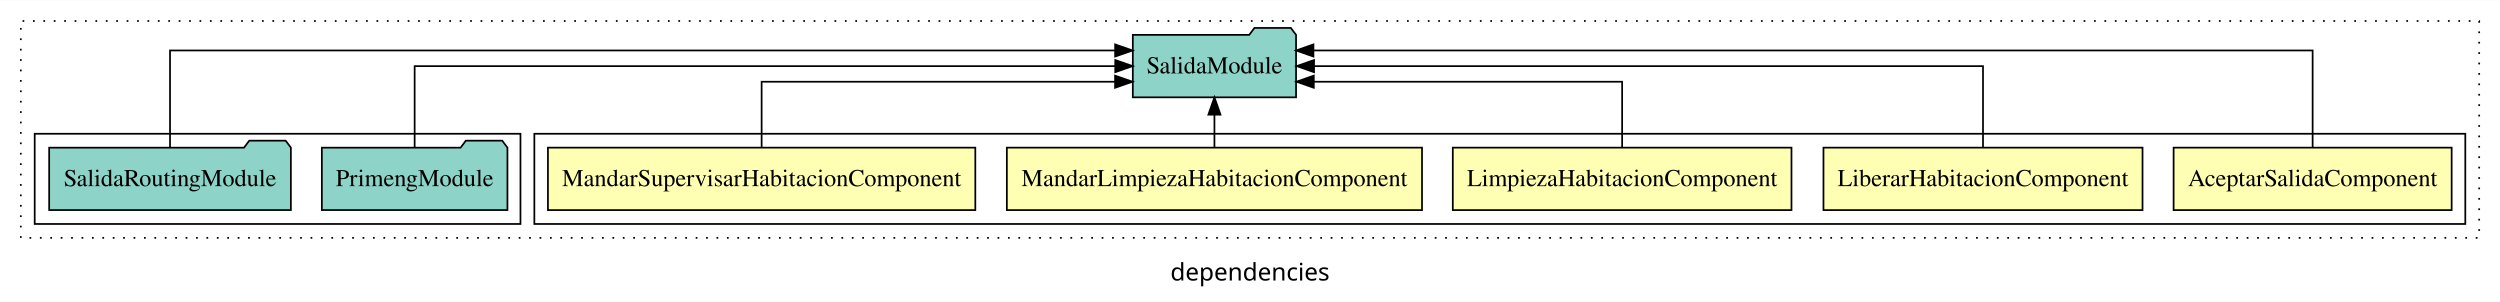
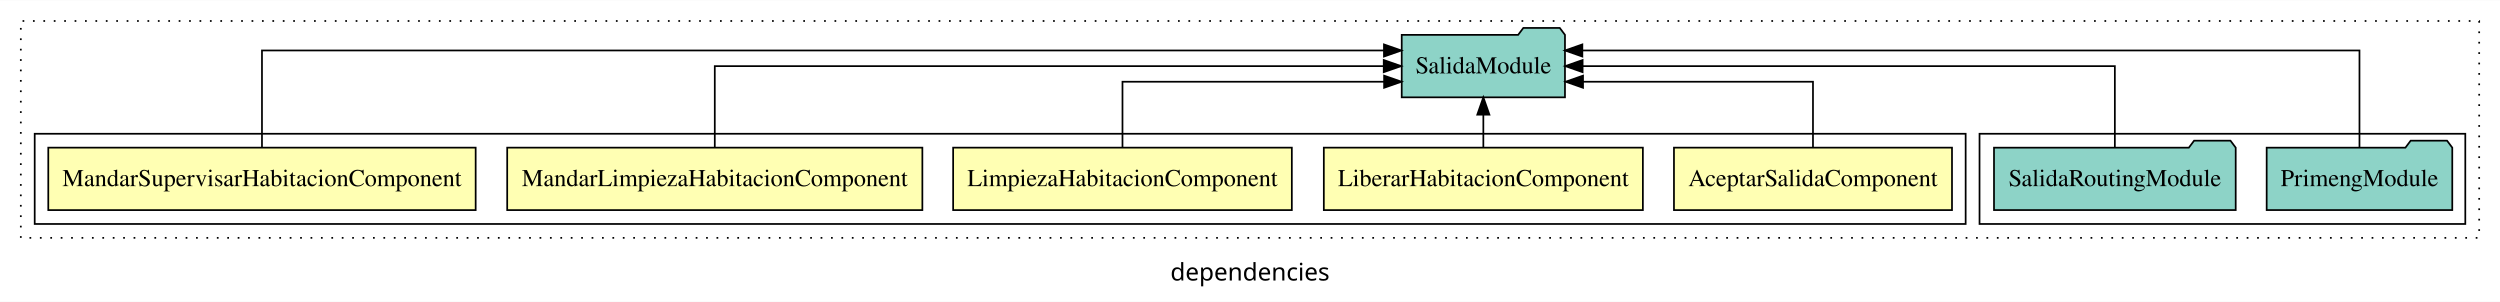
<svg xmlns="http://www.w3.org/2000/svg" width="1441pt" height="174pt" viewBox="0.00 0.00 1441.00 173.80">
  <g id="graph0" class="graph" transform="scale(1 1) rotate(0) translate(4 169.8)">
    <polygon fill="white" stroke="transparent" points="-4,4 -4,-169.8 1437,-169.8 1437,4 -4,4" />
    <text text-anchor="middle" x="716.5" y="-8.2" font-family="sans-serif" font-size="14.00">dependencies</text>
    <g id="clust1" class="cluster">
      <polygon fill="none" stroke="black" stroke-dasharray="1,5" points="8,-32.8 8,-157.8 1425,-157.8 1425,-32.8 8,-32.8" />
    </g>
+     <g id="clust8" class="cluster">
+       <polygon fill="none" stroke="black" points="1137,-40.8 1137,-92.8 1417,-92.8 1417,-40.8 1137,-40.8" />
+     </g>
    <g id="clust2" class="cluster">
-       <polygon fill="none" stroke="black" points="304,-40.8 304,-92.8 1417,-92.8 1417,-40.8 304,-40.8" />
-     </g>
-     <g id="clust8" class="cluster">
-       <polygon fill="none" stroke="black" points="16,-40.8 16,-92.8 296,-92.8 296,-40.8 16,-40.8" />
+       <polygon fill="none" stroke="black" points="16,-40.8 16,-92.8 1129,-92.8 1129,-40.8 16,-40.8" />
    </g>
    <g id="node1" class="node">
-       <polygon fill="#ffffb3" stroke="black" points="1409.13,-84.8 1248.87,-84.8 1248.87,-48.8 1409.13,-48.8 1409.13,-84.8" />
-       <text text-anchor="middle" x="1329" y="-62.6" font-family="Times,serif" font-size="14.00">AceptarSalidaComponent</text>
+       <polygon fill="#ffffb3" stroke="black" points="1121.13,-84.8 960.87,-84.8 960.87,-48.8 1121.13,-48.8 1121.13,-84.8" />
+       <text text-anchor="middle" x="1041" y="-62.6" font-family="Times,serif" font-size="14.00">AceptarSalidaComponent</text>
    </g>
    <g id="node6" class="node">
-       <polygon fill="#8dd3c7" stroke="black" points="743.05,-149.8 740.05,-153.8 719.05,-153.8 716.05,-149.8 648.95,-149.8 648.95,-113.8 743.05,-113.8 743.05,-149.8" />
-       <text text-anchor="middle" x="696" y="-127.6" font-family="Times,serif" font-size="14.00">SalidaModule</text>
+       <polygon fill="#8dd3c7" stroke="black" points="898.05,-149.8 895.05,-153.8 874.05,-153.8 871.05,-149.8 803.95,-149.8 803.95,-113.8 898.05,-113.8 898.05,-149.8" />
+       <text text-anchor="middle" x="851" y="-127.6" font-family="Times,serif" font-size="14.00">SalidaModule</text>
    </g>
    <g id="edge1" class="edge">
-       <path fill="none" stroke="black" d="M1329,-85.09C1329,-107.01 1329,-140.8 1329,-140.8 1329,-140.8 753.06,-140.8 753.06,-140.8" />
-       <polygon fill="black" stroke="black" points="753.06,-137.3 743.06,-140.8 753.06,-144.3 753.06,-137.3" />
+       <path fill="none" stroke="black" d="M1041,-84.83C1041,-101.2 1041,-122.8 1041,-122.8 1041,-122.8 908.45,-122.8 908.45,-122.8" />
+       <polygon fill="black" stroke="black" points="908.45,-119.3 898.45,-122.8 908.45,-126.3 908.45,-119.3" />
    </g>
    <g id="node2" class="node">
-       <polygon fill="#ffffb3" stroke="black" points="1230.95,-84.8 1047.05,-84.8 1047.05,-48.8 1230.95,-48.8 1230.95,-84.8" />
-       <text text-anchor="middle" x="1139" y="-62.6" font-family="Times,serif" font-size="14.00">LiberarHabitacionComponent</text>
+       <polygon fill="#ffffb3" stroke="black" points="942.95,-84.8 759.05,-84.8 759.05,-48.8 942.95,-48.8 942.95,-84.8" />
+       <text text-anchor="middle" x="851" y="-62.6" font-family="Times,serif" font-size="14.00">LiberarHabitacionComponent</text>
    </g>
    <g id="edge2" class="edge">
-       <path fill="none" stroke="black" d="M1139,-84.91C1139,-104.14 1139,-131.8 1139,-131.8 1139,-131.8 753.41,-131.8 753.41,-131.8" />
-       <polygon fill="black" stroke="black" points="753.41,-128.3 743.41,-131.8 753.41,-135.3 753.41,-128.3" />
+       <path fill="none" stroke="black" d="M851,-84.91C851,-84.91 851,-103.79 851,-103.79" />
+       <polygon fill="black" stroke="black" points="847.5,-103.79 851,-113.79 854.5,-103.79 847.5,-103.79" />
    </g>
    <g id="node3" class="node">
-       <polygon fill="#ffffb3" stroke="black" points="1028.61,-84.8 833.39,-84.8 833.39,-48.8 1028.61,-48.8 1028.61,-84.8" />
-       <text text-anchor="middle" x="931" y="-62.6" font-family="Times,serif" font-size="14.00">LimpiezaHabitacionComponent</text>
+       <polygon fill="#ffffb3" stroke="black" points="740.61,-84.8 545.39,-84.8 545.39,-48.8 740.61,-48.8 740.61,-84.8" />
+       <text text-anchor="middle" x="643" y="-62.6" font-family="Times,serif" font-size="14.00">LimpiezaHabitacionComponent</text>
    </g>
    <g id="edge3" class="edge">
-       <path fill="none" stroke="black" d="M931,-84.83C931,-101.2 931,-122.8 931,-122.8 931,-122.8 753.27,-122.8 753.27,-122.8" />
-       <polygon fill="black" stroke="black" points="753.27,-119.3 743.27,-122.8 753.27,-126.3 753.27,-119.3" />
+       <path fill="none" stroke="black" d="M643,-84.83C643,-101.2 643,-122.8 643,-122.8 643,-122.8 793.8,-122.8 793.8,-122.8" />
+       <polygon fill="black" stroke="black" points="793.8,-126.3 803.8,-122.8 793.8,-119.3 793.8,-126.3" />
    </g>
    <g id="node4" class="node">
-       <polygon fill="#ffffb3" stroke="black" points="815.65,-84.8 576.35,-84.8 576.35,-48.8 815.65,-48.8 815.65,-84.8" />
-       <text text-anchor="middle" x="696" y="-62.6" font-family="Times,serif" font-size="14.00">MandarLimpiezaHabitacionComponent</text>
+       <polygon fill="#ffffb3" stroke="black" points="527.65,-84.8 288.35,-84.8 288.35,-48.8 527.65,-48.8 527.65,-84.8" />
+       <text text-anchor="middle" x="408" y="-62.6" font-family="Times,serif" font-size="14.00">MandarLimpiezaHabitacionComponent</text>
    </g>
    <g id="edge4" class="edge">
-       <path fill="none" stroke="black" d="M696,-84.91C696,-84.91 696,-103.79 696,-103.79" />
-       <polygon fill="black" stroke="black" points="692.5,-103.79 696,-113.79 699.5,-103.79 692.5,-103.79" />
+       <path fill="none" stroke="black" d="M408,-84.91C408,-104.14 408,-131.8 408,-131.8 408,-131.8 793.59,-131.8 793.59,-131.8" />
+       <polygon fill="black" stroke="black" points="793.59,-135.3 803.59,-131.8 793.59,-128.3 793.59,-135.3" />
    </g>
    <g id="node5" class="node">
-       <polygon fill="#ffffb3" stroke="black" points="558.17,-84.8 311.83,-84.8 311.83,-48.8 558.17,-48.8 558.17,-84.8" />
-       <text text-anchor="middle" x="435" y="-62.6" font-family="Times,serif" font-size="14.00">MandarSupervisarHabitacionComponent</text>
+       <polygon fill="#ffffb3" stroke="black" points="270.17,-84.8 23.83,-84.8 23.83,-48.8 270.17,-48.8 270.17,-84.8" />
+       <text text-anchor="middle" x="147" y="-62.6" font-family="Times,serif" font-size="14.00">MandarSupervisarHabitacionComponent</text>
    </g>
    <g id="edge5" class="edge">
-       <path fill="none" stroke="black" d="M435,-84.83C435,-101.2 435,-122.8 435,-122.8 435,-122.8 638.73,-122.8 638.73,-122.8" />
-       <polygon fill="black" stroke="black" points="638.73,-126.3 648.73,-122.8 638.73,-119.3 638.73,-126.3" />
+       <path fill="none" stroke="black" d="M147,-85.09C147,-107.01 147,-140.8 147,-140.8 147,-140.8 793.72,-140.8 793.72,-140.8" />
+       <polygon fill="black" stroke="black" points="793.72,-144.3 803.72,-140.8 793.72,-137.3 793.72,-144.3" />
    </g>
    <g id="node7" class="node">
-       <polygon fill="#8dd3c7" stroke="black" points="288.49,-84.8 285.49,-88.8 264.49,-88.8 261.49,-84.8 181.51,-84.8 181.51,-48.8 288.49,-48.8 288.49,-84.8" />
-       <text text-anchor="middle" x="235" y="-62.6" font-family="Times,serif" font-size="14.00">PrimengModule</text>
+       <polygon fill="#8dd3c7" stroke="black" points="1409.49,-84.8 1406.49,-88.8 1385.49,-88.8 1382.49,-84.8 1302.51,-84.8 1302.51,-48.8 1409.49,-48.8 1409.49,-84.8" />
+       <text text-anchor="middle" x="1356" y="-62.6" font-family="Times,serif" font-size="14.00">PrimengModule</text>
    </g>
    <g id="edge6" class="edge">
-       <path fill="none" stroke="black" d="M235,-84.91C235,-104.14 235,-131.8 235,-131.8 235,-131.8 638.83,-131.8 638.83,-131.8" />
-       <polygon fill="black" stroke="black" points="638.83,-135.3 648.83,-131.8 638.83,-128.3 638.83,-135.3" />
+       <path fill="none" stroke="black" d="M1356,-85.09C1356,-107.01 1356,-140.8 1356,-140.8 1356,-140.8 908.06,-140.8 908.06,-140.8" />
+       <polygon fill="black" stroke="black" points="908.06,-137.3 898.06,-140.8 908.06,-144.3 908.06,-137.3" />
    </g>
    <g id="node8" class="node">
-       <polygon fill="#8dd3c7" stroke="black" points="163.66,-84.8 160.66,-88.8 139.66,-88.8 136.66,-84.8 24.34,-84.8 24.34,-48.8 163.66,-48.8 163.66,-84.8" />
-       <text text-anchor="middle" x="94" y="-62.6" font-family="Times,serif" font-size="14.00">SalidaRoutingModule</text>
+       <polygon fill="#8dd3c7" stroke="black" points="1284.66,-84.8 1281.66,-88.8 1260.66,-88.8 1257.66,-84.8 1145.34,-84.8 1145.34,-48.8 1284.66,-48.8 1284.66,-84.8" />
+       <text text-anchor="middle" x="1215" y="-62.6" font-family="Times,serif" font-size="14.00">SalidaRoutingModule</text>
    </g>
    <g id="edge7" class="edge">
-       <path fill="none" stroke="black" d="M94,-85.09C94,-107.01 94,-140.8 94,-140.8 94,-140.8 638.76,-140.8 638.76,-140.8" />
-       <polygon fill="black" stroke="black" points="638.76,-144.3 648.76,-140.8 638.76,-137.3 638.76,-144.3" />
+       <path fill="none" stroke="black" d="M1215,-84.91C1215,-104.14 1215,-131.8 1215,-131.8 1215,-131.8 908.21,-131.8 908.21,-131.8" />
+       <polygon fill="black" stroke="black" points="908.21,-128.3 898.21,-131.8 908.21,-135.3 908.21,-128.3" />
    </g>
  </g>
</svg>
